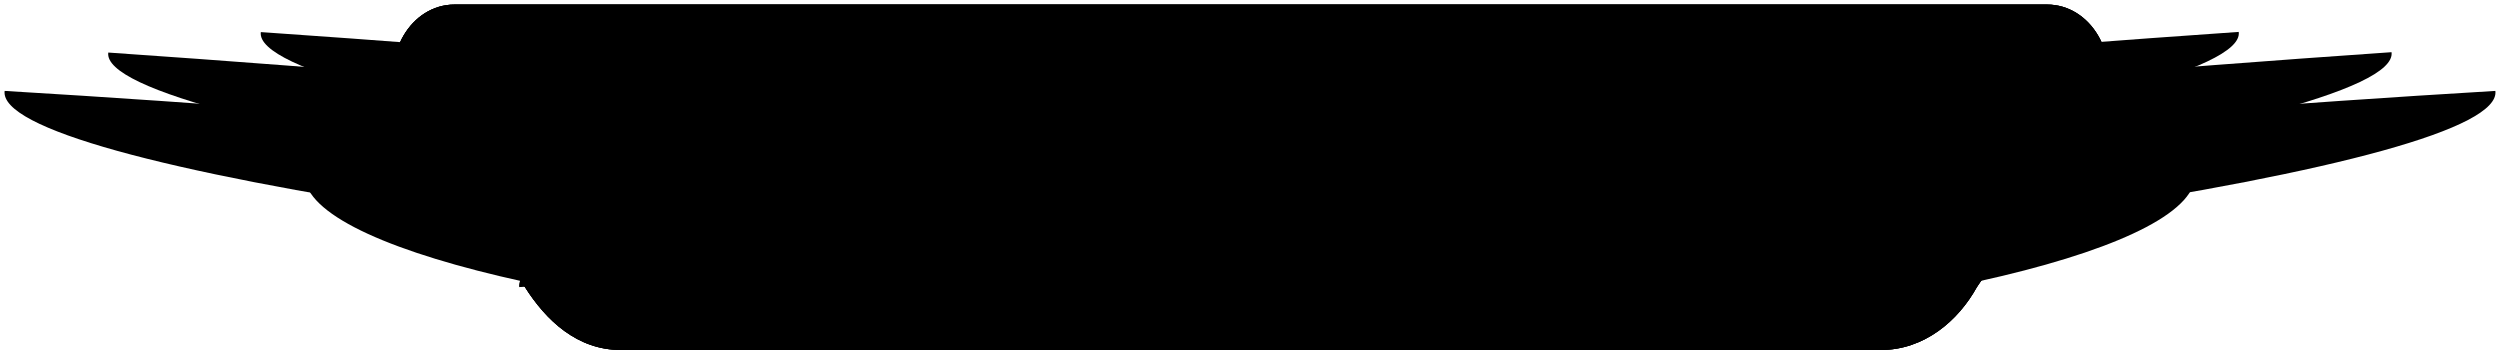
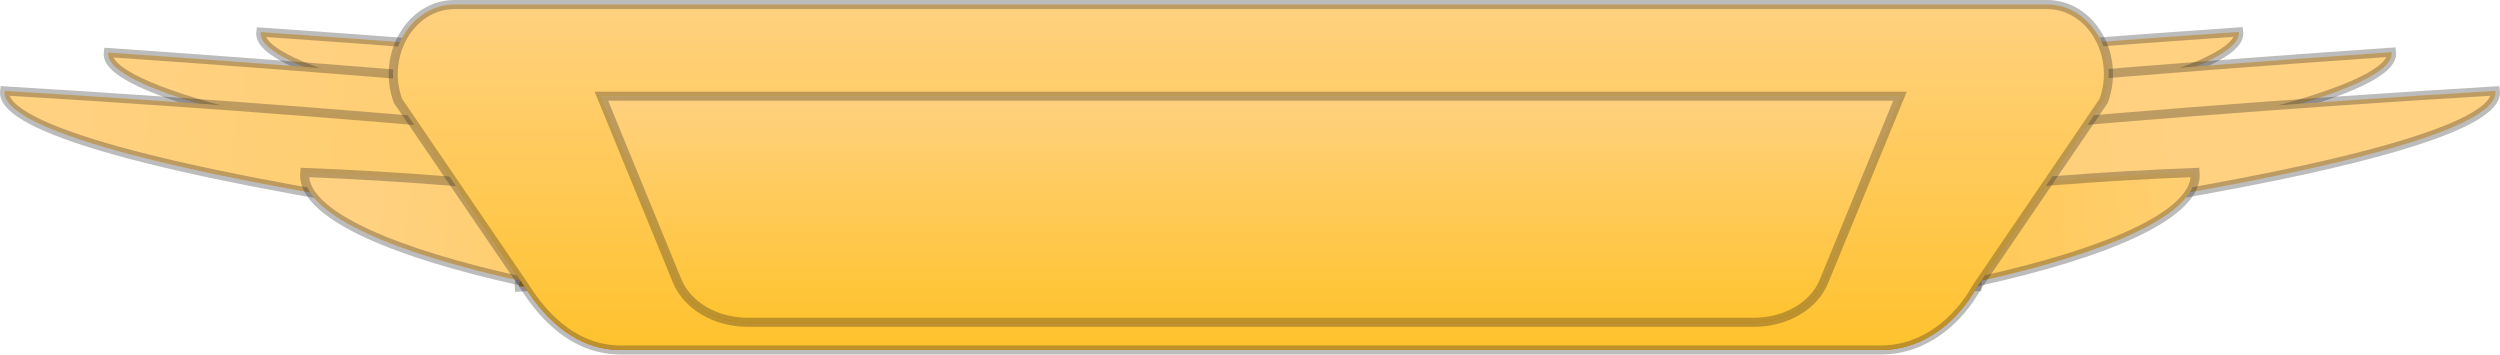
<svg xmlns="http://www.w3.org/2000/svg" xmlns:xlink="http://www.w3.org/1999/xlink" viewBox="0 0 275 39">
  <defs>
    <style>.cls-1,.cls-12,.cls-2,.cls-3,.cls-4,.cls-5,.cls-6,.cls-7,.cls-8{stroke:#231f20;}.cls-1,.cls-2,.cls-3,.cls-4,.cls-5,.cls-6,.cls-7,.cls-8{stroke-opacity:0.3;}.cls-1{fill:url(#Безымянный_градиент_28);}.cls-2{fill:url(#Безымянный_градиент_28-2);}.cls-3{fill:url(#Безымянный_градиент_28-3);}.cls-4{fill:url(#Безымянный_градиент_28-4);}.cls-5{fill:url(#Безымянный_градиент_28-5);}.cls-6{fill:url(#Безымянный_градиент_28-6);}.cls-7{fill:url(#Безымянный_градиент_28-7);}.cls-8{fill:url(#Безымянный_градиент_28-8);}.cls-9{fill:url(#Безымянный_градиент_16);}.cls-10{fill:url(#Безымянный_градиент_28-9);}.cls-11{opacity:0.3;}.cls-12{fill:none;}.cls-13{fill:url(#Безымянный_градиент_16-2);}.cls-14{fill:url(#Безымянный_градиент_44);}</style>
    <linearGradient id="Безымянный_градиент_28" x1="-15182.53" y1="5072.59" x2="-15182.53" y2="4947.19" gradientTransform="matrix(0.02, 0.19, -1.52, 0.15, 8037.38, 2122.68)" gradientUnits="userSpaceOnUse">
      <stop offset="0" stop-color="#ffc22d" />
      <stop offset="1" stop-color="#ffd180" />
    </linearGradient>
    <linearGradient id="Безымянный_градиент_28-2" x1="-15161.91" y1="5061.76" x2="-15161.91" y2="4936.36" xlink:href="#Безымянный_градиент_28" />
    <linearGradient id="Безымянный_градиент_28-3" x1="-15135.58" y1="5363.99" x2="-15135.58" y2="5238.59" gradientTransform="matrix(0.02, 0.19, -1.33, 0.14, 7511.18, 2176.32)" xlink:href="#Безымянный_градиент_28" />
    <linearGradient id="Безымянный_градиент_28-4" x1="-10526.84" y1="-70.21" x2="-10526.84" y2="-195.61" gradientTransform="matrix(-0.02, 0.19, 1.51, 0.15, 120.66, 2034.2)" xlink:href="#Безымянный_градиент_28" />
    <linearGradient id="Безымянный_градиент_28-5" x1="-10506.21" y1="-81.04" x2="-10506.21" y2="-206.44" gradientTransform="matrix(-0.02, 0.19, 1.51, 0.15, 120.66, 2034.2)" xlink:href="#Безымянный_градиент_28" />
    <linearGradient id="Безымянный_градиент_28-6" x1="-10479.88" y1="-515.81" x2="-10479.88" y2="-641.21" gradientTransform="matrix(-0.02, 0.19, 1.32, 0.13, 645.9, 2087.74)" xlink:href="#Безымянный_градиент_28" />
    <linearGradient id="Безымянный_градиент_28-7" x1="-15100.65" y1="5594.5" x2="-15100.65" y2="5490.24" gradientTransform="matrix(0.02, 0.19, -0.72, 0.07, 4506.79, 2482.57)" xlink:href="#Безымянный_градиент_28" />
    <linearGradient id="Безымянный_градиент_28-8" x1="-10444.9" y1="-556.72" x2="-10444.9" y2="-660.98" gradientTransform="matrix(-0.02, 0.19, 0.73, 0.07, 315.31, 2054.04)" xlink:href="#Безымянный_градиент_28" />
    <linearGradient id="Безымянный_градиент_16" x1="137.59" y1="5029.5" x2="137.59" y2="5067.5" gradientTransform="matrix(1, 0, 0, -1, 0, 5068)" gradientUnits="userSpaceOnUse">
      <stop offset="0" stop-color="#ff8300" />
      <stop offset="1" stop-color="#fff4ad" />
    </linearGradient>
    <linearGradient id="Безымянный_градиент_28-9" x1="137.59" y1="38.5" x2="137.59" y2="0.5" gradientTransform="matrix(1, 0, 0, 1, 0, 0)" xlink:href="#Безымянный_градиент_28" />
    <linearGradient id="Безымянный_градиент_16-2" x1="137.59" y1="5032.55" x2="137.59" y2="5057.42" xlink:href="#Безымянный_градиент_16" />
    <linearGradient id="Безымянный_градиент_44" x1="137.59" y1="35.45" x2="137.59" y2="10.58" gradientUnits="userSpaceOnUse">
      <stop offset="0" stop-color="#ffc32e" />
      <stop offset="1" stop-color="#ffd180" />
    </linearGradient>
  </defs>
  <g id="Слой_2" data-name="Слой 2">
    <g id="Layer_1" data-name="Layer 1">
-       <path className="cls-1" d="M57.11,31.58h0C56,23.37,140.67,10.8,246.26,3.51h0c1.12,8.2-83.56,20.77-189.15,28.07Z" />
-       <path className="cls-2" d="M73.92,33.81h0C72.8,25.61,157.48,13,263.07,5.74h0C264.19,14,179.51,26.52,73.92,33.81Z" />
-       <path className="cls-3" d="M109.07,34.86h0C108,26.64,182.07,15.53,274.49,10h0c1.06,8.22-73,19.33-165.42,24.82Z" />
-       <path className="cls-4" d="M217.49,31.53h0c1.12-8.2-83.4-20.75-188.8-28h0c-1.12,8.21,83.41,20.76,188.8,28Z" />
-       <path className="cls-5" d="M200.71,33.78h0c1.12-8.21-83.4-20.76-188.8-28h0c-1.12,8.21,83.41,20.76,188.8,28Z" />
-       <path className="cls-6" d="M165.62,34.83h0C166.69,26.61,92.77,15.52.51,10h0C-.55,18.26,73.37,29.35,165.62,34.83Z" />
-       <path className="cls-7" d="M167.05,36.77h0c-.8-8.22,32.51-16.19,74.41-17.8h0c.8,8.22-32.51,16.19-74.41,17.8Z" />
-       <path className="cls-8" d="M108.86,36.88h0c.8-8.22-32.93-16.24-75.34-17.91h0c-.81,8.22,32.93,16.24,75.34,17.91Z" />
+       <path class="cls-1" d="M57.11,31.58h0C56,23.37,140.67,10.8,246.26,3.51h0c1.12,8.2-83.56,20.77-189.15,28.07Z" />
+       <path class="cls-2" d="M73.92,33.81h0C72.8,25.61,157.48,13,263.07,5.74h0C264.19,14,179.51,26.52,73.92,33.81Z" />
+       <path class="cls-3" d="M109.07,34.86h0C108,26.64,182.07,15.53,274.49,10h0c1.06,8.22-73,19.33-165.42,24.82Z" />
+       <path class="cls-4" d="M217.49,31.53h0c1.12-8.2-83.4-20.75-188.8-28h0c-1.12,8.21,83.41,20.76,188.8,28Z" />
+       <path class="cls-5" d="M200.71,33.78h0c1.12-8.21-83.4-20.76-188.8-28h0c-1.12,8.21,83.41,20.76,188.8,28Z" />
+       <path class="cls-6" d="M165.62,34.83h0C166.69,26.61,92.77,15.52.51,10h0C-.55,18.26,73.37,29.35,165.62,34.83Z" />
+       <path class="cls-7" d="M167.05,36.77h0c-.8-8.22,32.51-16.19,74.41-17.8h0c.8,8.22-32.51,16.19-74.41,17.8Z" />
+       <path class="cls-8" d="M108.86,36.88h0c.8-8.22-32.93-16.24-75.34-17.91h0c-.81,8.22,32.93,16.24,75.34,17.91Z" />
      <g id="Слой_2-2" data-name="Слой 2">
        <g id="Layer_1-2" data-name="Layer 1">
-           <path className="cls-9" d="M206.87,38.5H68.32c-4.82,0-8.24-3.23-10.59-6.94L43.78,11.1C41.93,6.06,45.19.5,50,.5H225.18c4.81,0,8.08,5.56,6.22,10.6L217.46,31.57C215.42,35.27,211.68,38.5,206.87,38.5Z" />
+           <path class="cls-9" d="M206.87,38.5H68.32c-4.82,0-8.24-3.23-10.59-6.94L43.78,11.1C41.93,6.06,45.19.5,50,.5H225.18c4.81,0,8.08,5.56,6.22,10.6L217.46,31.57C215.42,35.27,211.68,38.5,206.87,38.5Z" />
        </g>
        <g id="Layer_1-3" data-name="Layer 1">
-           <path className="cls-10" d="M206.87,38.5H68.32c-4.82,0-8.24-3.23-10.59-6.94L43.78,11.1C41.93,6.06,45.19.5,50,.5H225.18c4.81,0,8.08,5.56,6.22,10.6L217.46,31.57C215.42,35.27,211.68,38.5,206.87,38.5Z" />
+           <path class="cls-10" d="M206.87,38.5H68.32c-4.82,0-8.24-3.23-10.59-6.94L43.78,11.1C41.93,6.06,45.19.5,50,.5H225.18c4.81,0,8.08,5.56,6.22,10.6L217.46,31.57C215.42,35.27,211.68,38.5,206.87,38.5Z" />
        </g>
-         <g className="cls-11">
+         <g class="cls-11">
          <g id="Layer_1-4" data-name="Layer 1">
-             <path className="cls-12" d="M206.87,38.5H68.32c-4.82,0-8.24-3.23-10.59-6.94L43.78,11.1C41.93,6.06,45.19.5,50,.5H225.18c4.81,0,8.08,5.56,6.22,10.6L217.46,31.57C215.42,35.27,211.68,38.5,206.87,38.5Z" />
+             <path class="cls-12" d="M206.87,38.5H68.32c-4.82,0-8.24-3.23-10.59-6.94L43.78,11.1C41.93,6.06,45.19.5,50,.5H225.18c4.81,0,8.08,5.56,6.22,10.6L217.46,31.57C215.42,35.27,211.68,38.5,206.87,38.5Z" />
          </g>
        </g>
      </g>
      <g id="Слой_2-3" data-name="Слой 2">
        <g id="Layer_1-5" data-name="Layer 1">
-           <path className="cls-13" d="M192.94,35.45H82.24c-3.52,0-6.63-1.83-7.75-4.54L66.15,10.58H209l-8.35,20.33C199.58,33.62,196.46,35.45,192.94,35.45Z" />
+           <path class="cls-13" d="M192.94,35.45H82.24c-3.52,0-6.63-1.83-7.75-4.54L66.15,10.58H209l-8.35,20.33C199.58,33.62,196.46,35.45,192.94,35.45Z" />
        </g>
        <g id="Layer_1-6" data-name="Layer 1">
-           <path className="cls-14" d="M192.94,35.45H82.24c-3.52,0-6.63-1.83-7.75-4.54L66.15,10.58H209l-8.35,20.33C199.58,33.62,196.46,35.45,192.94,35.45Z" />
+           <path class="cls-14" d="M192.94,35.45H82.24c-3.52,0-6.63-1.83-7.75-4.54L66.15,10.58H209l-8.35,20.33C199.58,33.62,196.46,35.45,192.94,35.45Z" />
        </g>
-         <g className="cls-11">
+         <g class="cls-11">
          <g id="Layer_1-7" data-name="Layer 1">
-             <path className="cls-12" d="M192.94,35.45H82.24c-3.52,0-6.63-1.83-7.75-4.54L66.15,10.58H209l-8.35,20.33C199.58,33.62,196.46,35.45,192.94,35.45Z" />
+             <path class="cls-12" d="M192.94,35.45H82.24c-3.52,0-6.63-1.83-7.75-4.54L66.15,10.58H209l-8.35,20.33C199.58,33.62,196.46,35.45,192.94,35.45Z" />
          </g>
        </g>
      </g>
    </g>
  </g>
</svg>
